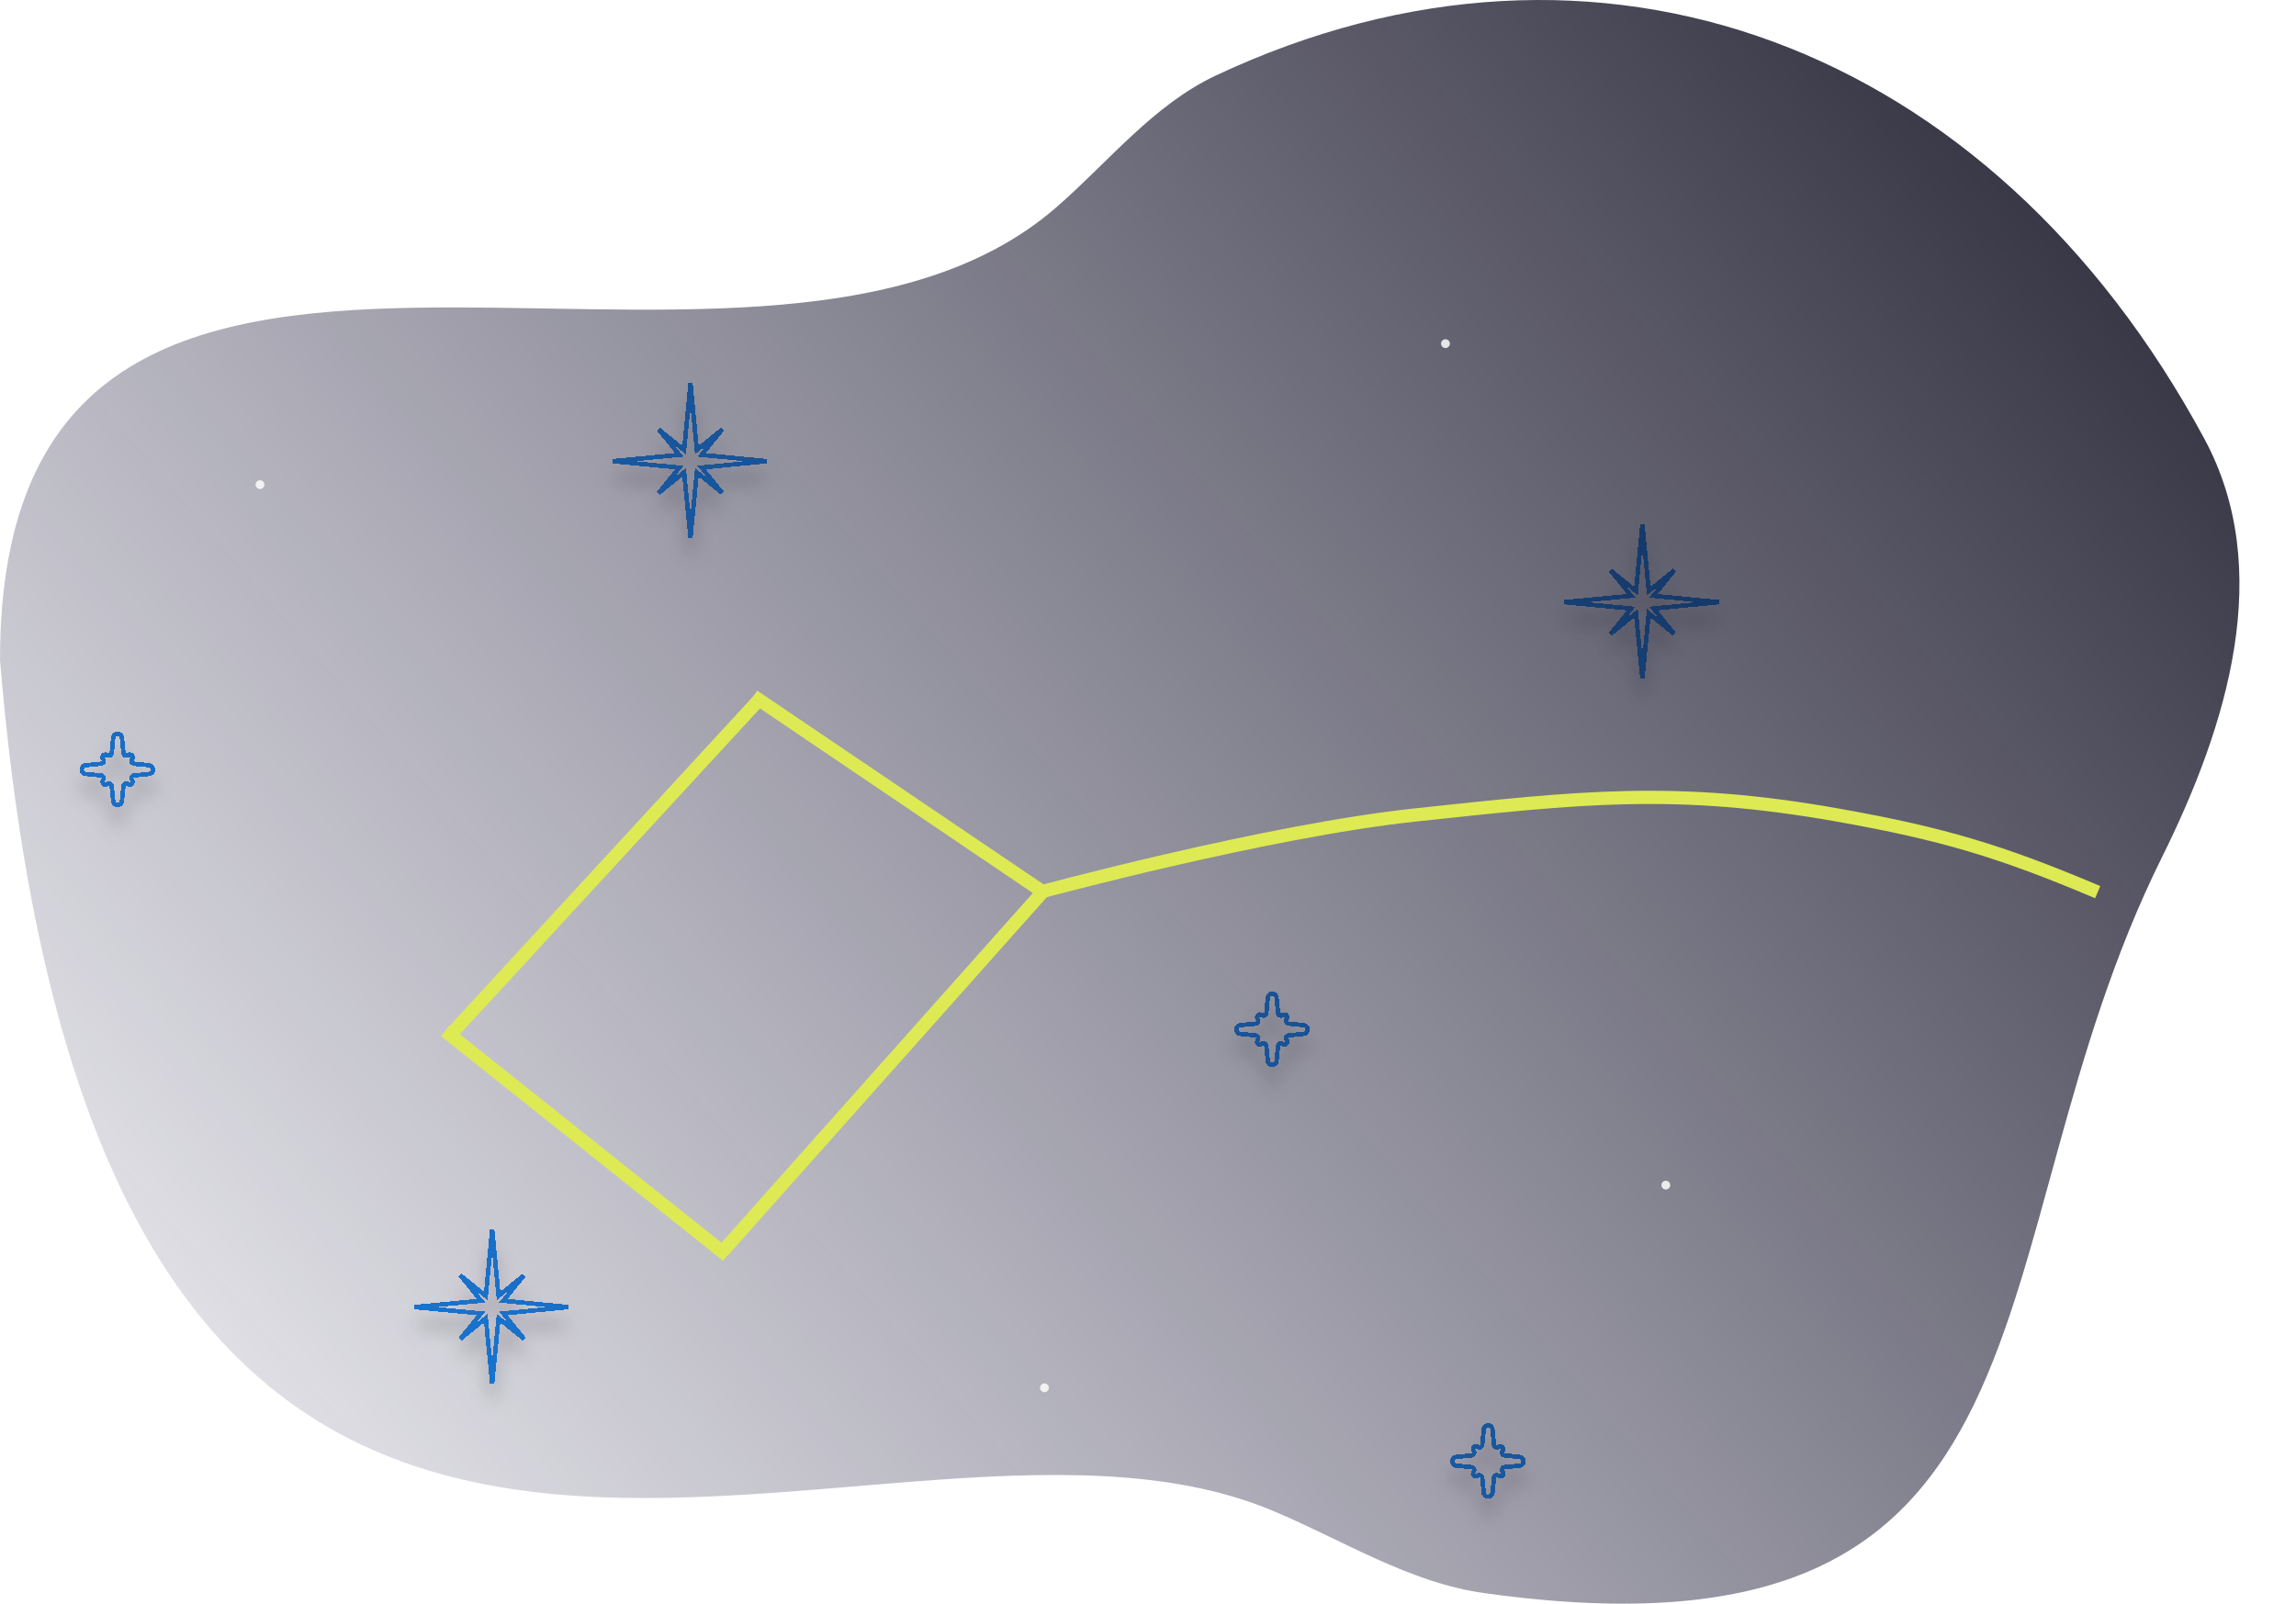
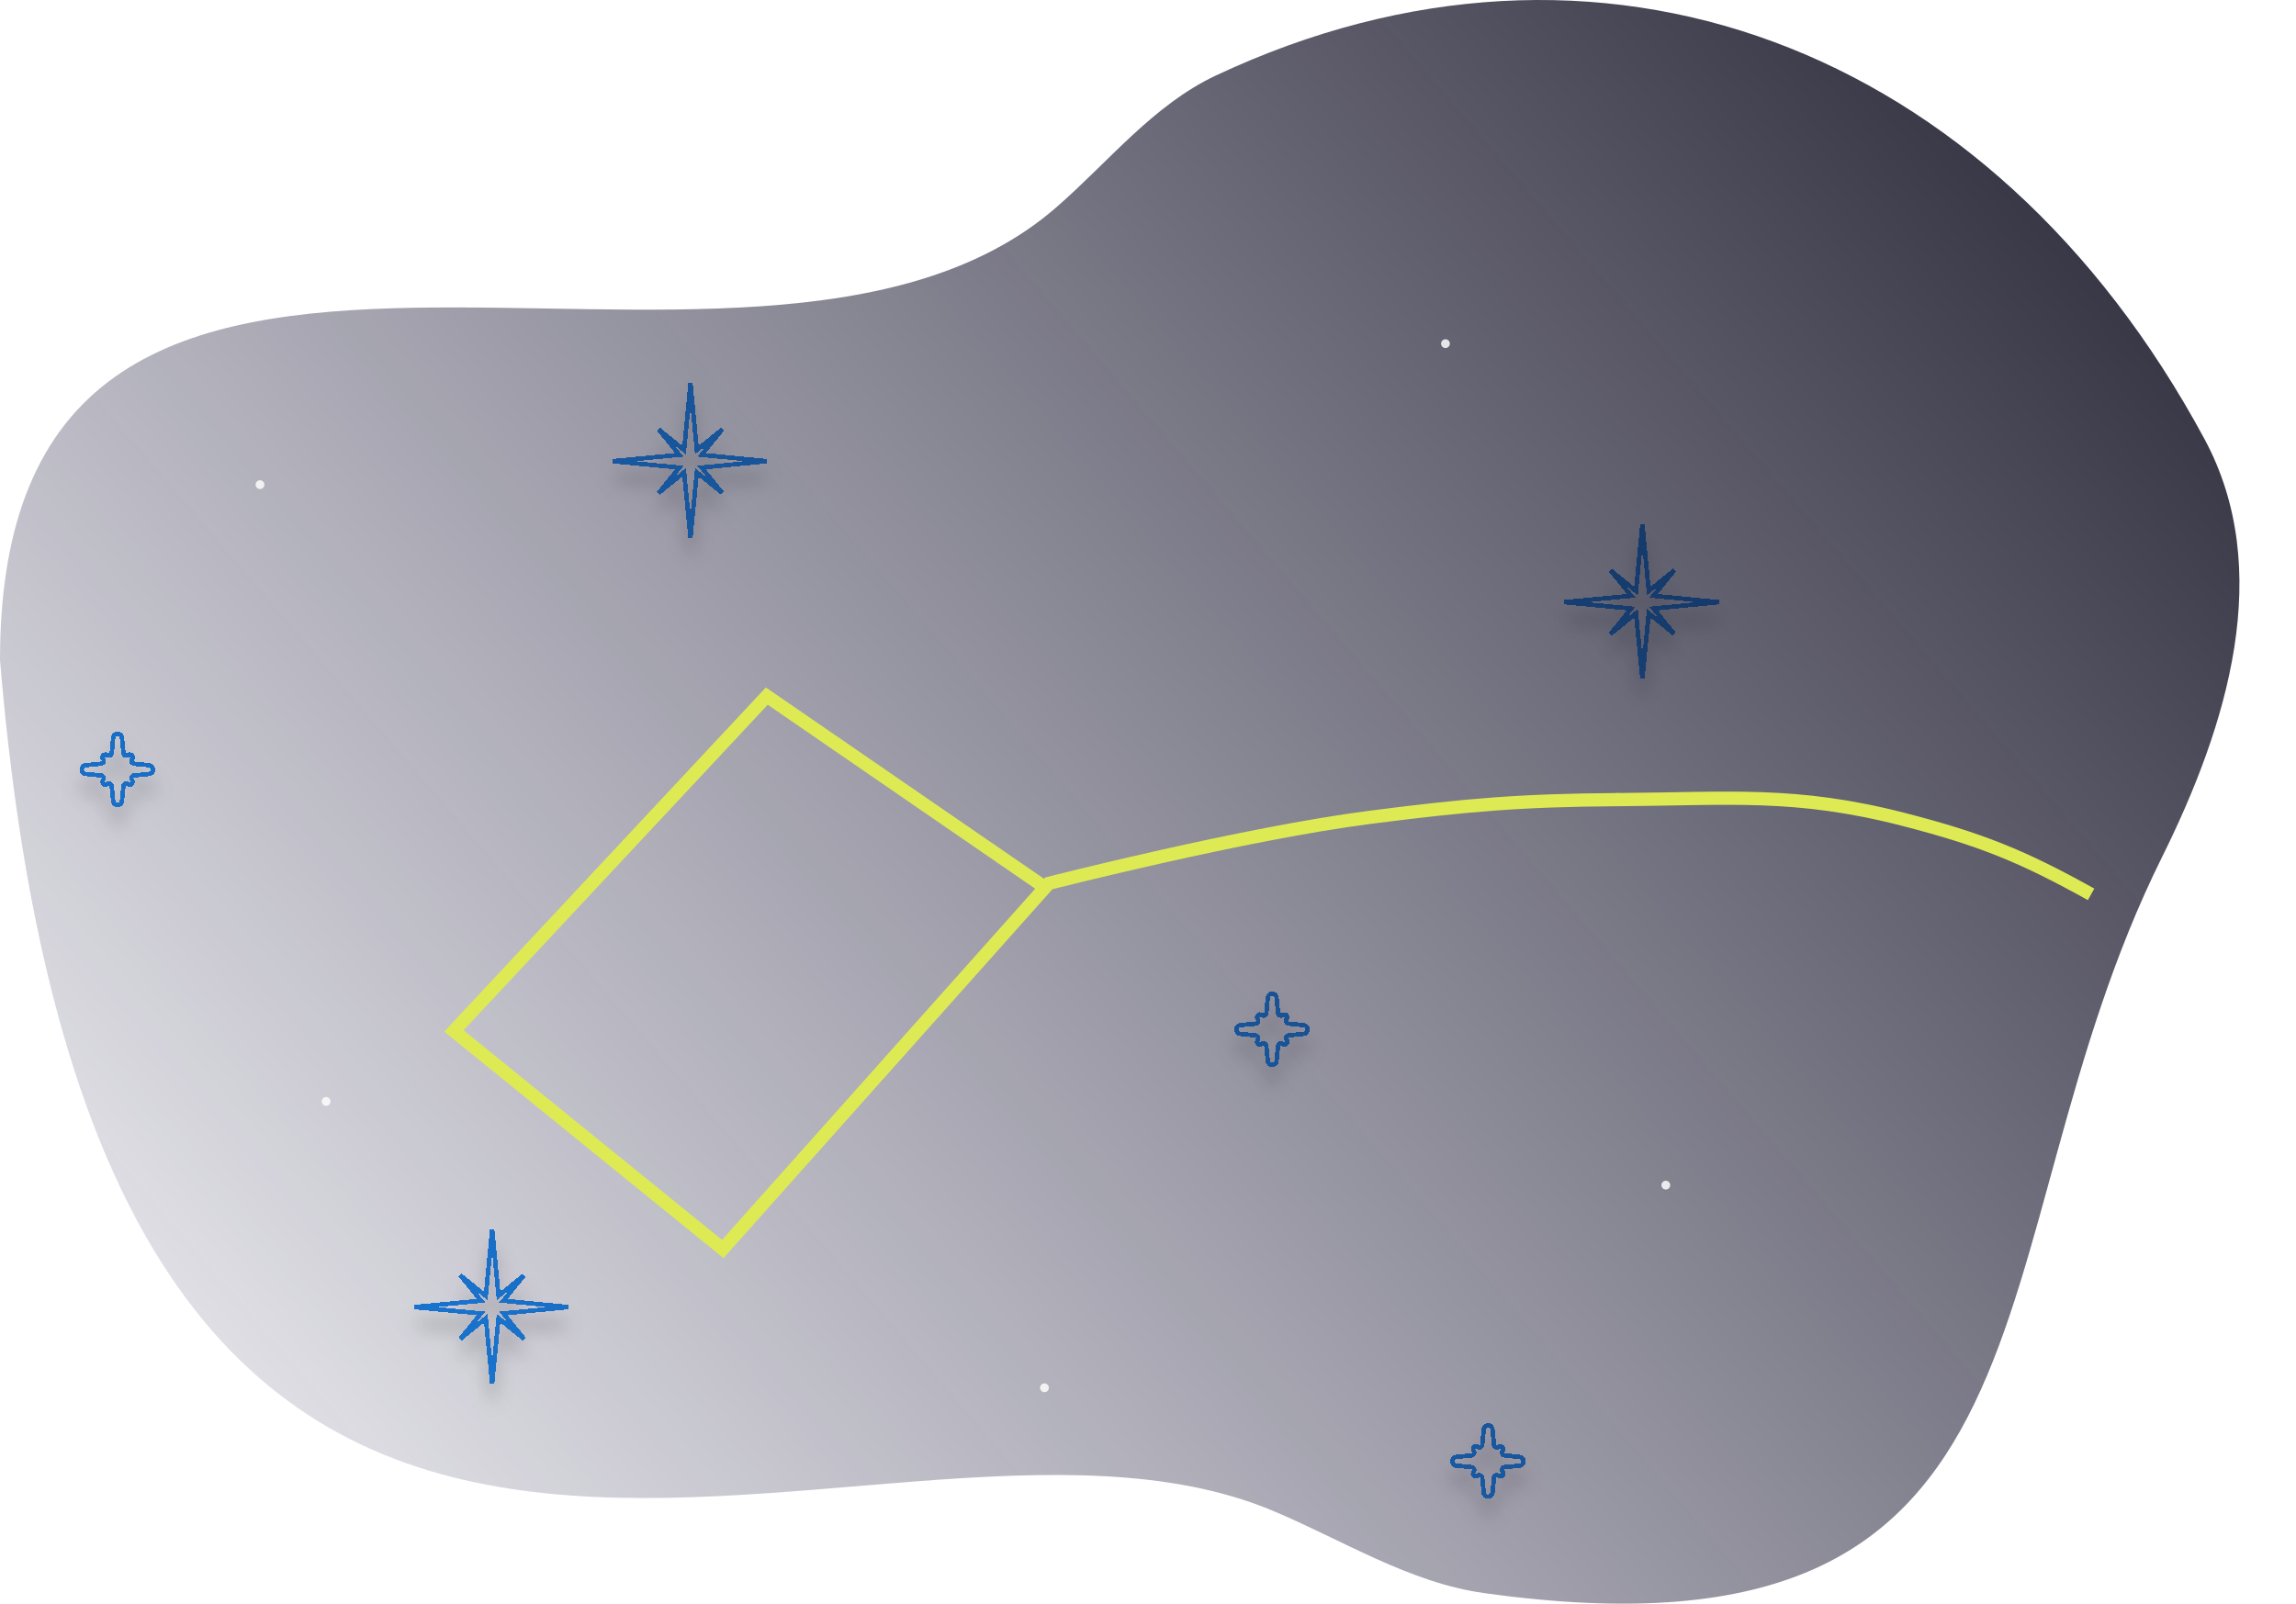
<svg xmlns="http://www.w3.org/2000/svg" width="521" height="364" viewBox="0 0 521 364" fill="none">
  <g filter="url(#filter0_d)">
    <path d="M290.01 229.956L289.676 226.453C289.561 225.246 287.8 225.246 287.685 226.453L287.351 229.956C287.302 230.469 286.702 230.72 286.303 230.395C285.701 229.906 284.906 230.701 285.395 231.303C285.72 231.702 285.469 232.302 284.956 232.351L281.453 232.685C280.246 232.8 280.246 234.561 281.453 234.676L284.956 235.01C285.469 235.058 285.72 235.659 285.395 236.058C284.906 236.66 285.702 237.453 286.304 236.964C286.704 236.64 287.304 236.89 287.354 237.402L287.685 240.798C287.803 242.002 289.558 242.002 289.676 240.798L290.007 237.402C290.057 236.89 290.657 236.639 291.056 236.964C291.658 237.453 292.453 236.658 291.964 236.056C291.639 235.657 291.89 235.057 292.402 235.007L295.798 234.676C297.002 234.558 297.002 232.803 295.798 232.685L292.402 232.354C291.89 232.304 291.64 231.704 291.964 231.304C292.453 230.702 291.66 229.906 291.058 230.395C290.659 230.72 290.058 230.469 290.01 229.956Z" stroke="#1688F1" shape-rendering="crispEdges" />
  </g>
  <g filter="url(#filter1_d)">
    <path d="M28.009 170.956L27.676 167.453C27.561 166.246 25.8 166.246 25.685 167.453L25.351 170.956C25.302 171.469 24.702 171.72 24.302 171.395C23.701 170.906 22.906 171.701 23.395 172.303C23.72 172.702 23.468 173.302 22.956 173.351L19.453 173.685C18.246 173.8 18.246 175.561 19.453 175.676L22.956 176.01C23.468 176.058 23.72 176.659 23.395 177.058C22.906 177.66 23.702 178.453 24.304 177.964C24.704 177.64 25.304 177.89 25.354 178.402L25.685 181.798C25.803 183.002 27.558 183.002 27.676 181.798L28.007 178.402C28.057 177.89 28.657 177.639 29.056 177.964C29.658 178.453 30.453 177.658 29.964 177.056C29.639 176.657 29.89 176.057 30.402 176.007L33.798 175.676C35.002 175.558 35.002 173.803 33.798 173.685L30.402 173.354C29.89 173.304 29.64 172.704 29.964 172.304C30.453 171.702 29.66 170.906 29.058 171.395C28.659 171.72 28.058 171.469 28.009 170.956Z" stroke="#1688F1" shape-rendering="crispEdges" />
  </g>
  <g filter="url(#filter2_d)">
    <path d="M339.01 327.956L338.676 324.453C338.561 323.246 336.8 323.246 336.685 324.453L336.351 327.956C336.302 328.469 335.702 328.72 335.303 328.395C334.701 327.906 333.906 328.701 334.395 329.303C334.72 329.702 334.469 330.302 333.956 330.351L330.453 330.685C329.246 330.8 329.246 332.561 330.453 332.676L333.956 333.01C334.469 333.058 334.72 333.659 334.395 334.058C333.906 334.66 334.702 335.453 335.304 334.964C335.704 334.64 336.304 334.89 336.354 335.402L336.685 338.798C336.803 340.002 338.558 340.002 338.676 338.798L339.007 335.402C339.057 334.89 339.657 334.639 340.056 334.964C340.658 335.453 341.453 334.658 340.964 334.056C340.639 333.657 340.89 333.057 341.402 333.007L344.798 332.676C346.002 332.558 346.002 330.803 344.798 330.685L341.402 330.354C340.89 330.304 340.64 329.704 340.964 329.304C341.453 328.702 340.66 327.906 340.058 328.395C339.659 328.72 339.058 328.469 339.01 327.956Z" stroke="#1688F1" shape-rendering="crispEdges" />
  </g>
  <g filter="url(#filter3_d)">
    <path d="M374.124 134.155L372.68 119L371.237 134.155L365.464 129.464L370.155 135.237L355 136.68L370.155 138.124L365.464 143.897L371.237 139.206L372.68 154L374.124 139.206L379.897 143.897L375.206 138.124L390 136.68L375.206 135.237L379.897 129.464L374.124 134.155Z" stroke="#1688F1" shape-rendering="crispEdges" />
  </g>
  <g filter="url(#filter4_d)">
    <path d="M158.124 102.155L156.68 87L155.237 102.155L149.464 97.464L154.155 103.237L139 104.68L154.155 106.124L149.464 111.897L155.237 107.206L156.68 122L158.124 107.206L163.897 111.897L159.206 106.124L174 104.68L159.206 103.237L163.897 97.464L158.124 102.155Z" stroke="#1688F1" shape-rendering="crispEdges" />
  </g>
  <g filter="url(#filter5_d)">
    <path d="M113.124 294.155L111.68 279L110.237 294.155L104.464 289.464L109.155 295.237L94 296.68L109.155 298.124L104.464 303.897L110.237 299.206L111.68 314L113.124 299.206L118.897 303.897L114.206 298.124L129 296.68L114.206 295.237L118.897 289.464L113.124 294.155Z" stroke="#1688F1" shape-rendering="crispEdges" />
  </g>
  <path d="M500.233 99.645C516.198 129.275 505.535 164.46 490.569 194.607C446.361 283.654 472.558 380.603 336.704 361.588C319.747 359.215 304.62 349.537 288.831 342.914C195.822 303.901 23.543 433.994 0 149.783C0 12.756 169.744 107.93 239.709 47.046C251.579 36.716 261.684 23.816 275.925 17.126C362.392 -23.494 451.81 9.773 500.233 99.645Z" fill="url(#paint0_linear)" />
  <circle cx="59" cy="110" r="1" fill="#FDFDFD" fill-opacity="0.85" />
  <circle cx="237" cy="315" r="1" fill="#FDFDFD" fill-opacity="0.85" />
  <circle cx="328" cy="78" r="1" fill="#FDFDFD" fill-opacity="0.85" />
  <circle cx="378" cy="269" r="1" fill="#FDFDFD" fill-opacity="0.85" />
+   <circle cx="74" cy="250" r="1" fill="#FDFDFD" fill-opacity="0.85" />
  <circle cx="367" cy="181" r="1" fill="#DDEA53" />
  <circle cx="237" cy="202" r="1" fill="#DDEA53" />
  <circle cx="164" cy="284" r="1" fill="#DDEA53" />
-   <circle cx="103" cy="235" r="1" fill="#DDEA53" />
-   <circle cx="172" cy="159" r="1" fill="#DDEA53" />
-   <circle cx="475" cy="202" r="1" fill="#DDEA53" />
-   <path d="M476 202.5C453.871 193.124 440.662 189.206 417 185C380.088 178.439 358.277 181.009 321 185C287.302 188.608 236 202.5 236 202.5" stroke="#DDEA53" stroke-width="3" />
-   <path d="M237 202L164 284" stroke="#DDEA53" stroke-width="3" />
-   <path d="M165 285L101 234" stroke="#DDEA53" stroke-width="3" />
-   <path d="M103 234L173 158" stroke="#DDEA53" stroke-width="3" />
-   <path d="M171 158L236 202" stroke="#DDEA53" stroke-width="3" />
+   <circle cx="103" cy="234" r="1" fill="#DDEA53" />
+   <circle cx="174" cy="159" r="1" fill="#DDEA53" />
+   <circle cx="473" cy="202" r="1" fill="#DDEA53" />
+   <path d="M236.5 201L174 158L103 234L164 283.5L238 200.5C238 200.5 282.133 189.207 311 185.5C332.746 182.707 345.075 181.639 367 181.5C392.444 181.339 407.36 179.65 432 186C449.31 190.461 458.888 194.292 474.5 203" stroke="#DDEA53" stroke-width="3" />
  <defs>
    <filter id="filter0_d" x="276.048" y="225.047" width="25.154" height="25.154" filterUnits="userSpaceOnUse" color-interpolation-filters="sRGB">
      <feFlood flood-opacity="0" result="BackgroundImageFix" />
      <feColorMatrix in="SourceAlpha" type="matrix" values="0 0 0 0 0 0 0 0 0 0 0 0 0 0 0 0 0 0 127 0" result="hardAlpha" />
      <feOffset dy="4" />
      <feGaussianBlur stdDeviation="2" />
      <feComposite in2="hardAlpha" operator="out" />
      <feColorMatrix type="matrix" values="0 0 0 0 0 0 0 0 0 0 0 0 0 0 0 0 0 0 0.25 0" />
      <feBlend mode="normal" in2="BackgroundImageFix" result="effect1_dropShadow" />
      <feBlend mode="normal" in="SourceGraphic" in2="effect1_dropShadow" result="shape" />
    </filter>
    <filter id="filter1_d" x="14.048" y="166.047" width="25.154" height="25.154" filterUnits="userSpaceOnUse" color-interpolation-filters="sRGB">
      <feFlood flood-opacity="0" result="BackgroundImageFix" />
      <feColorMatrix in="SourceAlpha" type="matrix" values="0 0 0 0 0 0 0 0 0 0 0 0 0 0 0 0 0 0 127 0" result="hardAlpha" />
      <feOffset dy="4" />
      <feGaussianBlur stdDeviation="2" />
      <feComposite in2="hardAlpha" operator="out" />
      <feColorMatrix type="matrix" values="0 0 0 0 0 0 0 0 0 0 0 0 0 0 0 0 0 0 0.25 0" />
      <feBlend mode="normal" in2="BackgroundImageFix" result="effect1_dropShadow" />
      <feBlend mode="normal" in="SourceGraphic" in2="effect1_dropShadow" result="shape" />
    </filter>
    <filter id="filter2_d" x="325.048" y="323.047" width="25.154" height="25.154" filterUnits="userSpaceOnUse" color-interpolation-filters="sRGB">
      <feFlood flood-opacity="0" result="BackgroundImageFix" />
      <feColorMatrix in="SourceAlpha" type="matrix" values="0 0 0 0 0 0 0 0 0 0 0 0 0 0 0 0 0 0 127 0" result="hardAlpha" />
      <feOffset dy="4" />
      <feGaussianBlur stdDeviation="2" />
      <feComposite in2="hardAlpha" operator="out" />
      <feColorMatrix type="matrix" values="0 0 0 0 0 0 0 0 0 0 0 0 0 0 0 0 0 0 0.25 0" />
      <feBlend mode="normal" in2="BackgroundImageFix" result="effect1_dropShadow" />
      <feBlend mode="normal" in="SourceGraphic" in2="effect1_dropShadow" result="shape" />
    </filter>
    <filter id="filter3_d" x="350.953" y="118.953" width="43.096" height="43.096" filterUnits="userSpaceOnUse" color-interpolation-filters="sRGB">
      <feFlood flood-opacity="0" result="BackgroundImageFix" />
      <feColorMatrix in="SourceAlpha" type="matrix" values="0 0 0 0 0 0 0 0 0 0 0 0 0 0 0 0 0 0 127 0" result="hardAlpha" />
      <feOffset dy="4" />
      <feGaussianBlur stdDeviation="2" />
      <feComposite in2="hardAlpha" operator="out" />
      <feColorMatrix type="matrix" values="0 0 0 0 0 0 0 0 0 0 0 0 0 0 0 0 0 0 0.25 0" />
      <feBlend mode="normal" in2="BackgroundImageFix" result="effect1_dropShadow" />
      <feBlend mode="normal" in="SourceGraphic" in2="effect1_dropShadow" result="shape" />
    </filter>
    <filter id="filter4_d" x="134.953" y="86.953" width="43.096" height="43.096" filterUnits="userSpaceOnUse" color-interpolation-filters="sRGB">
      <feFlood flood-opacity="0" result="BackgroundImageFix" />
      <feColorMatrix in="SourceAlpha" type="matrix" values="0 0 0 0 0 0 0 0 0 0 0 0 0 0 0 0 0 0 127 0" result="hardAlpha" />
      <feOffset dy="4" />
      <feGaussianBlur stdDeviation="2" />
      <feComposite in2="hardAlpha" operator="out" />
      <feColorMatrix type="matrix" values="0 0 0 0 0 0 0 0 0 0 0 0 0 0 0 0 0 0 0.25 0" />
      <feBlend mode="normal" in2="BackgroundImageFix" result="effect1_dropShadow" />
      <feBlend mode="normal" in="SourceGraphic" in2="effect1_dropShadow" result="shape" />
    </filter>
    <filter id="filter5_d" x="89.953" y="278.953" width="43.096" height="43.096" filterUnits="userSpaceOnUse" color-interpolation-filters="sRGB">
      <feFlood flood-opacity="0" result="BackgroundImageFix" />
      <feColorMatrix in="SourceAlpha" type="matrix" values="0 0 0 0 0 0 0 0 0 0 0 0 0 0 0 0 0 0 127 0" result="hardAlpha" />
      <feOffset dy="4" />
      <feGaussianBlur stdDeviation="2" />
      <feComposite in2="hardAlpha" operator="out" />
      <feColorMatrix type="matrix" values="0 0 0 0 0 0 0 0 0 0 0 0 0 0 0 0 0 0 0.25 0" />
      <feBlend mode="normal" in2="BackgroundImageFix" result="effect1_dropShadow" />
      <feBlend mode="normal" in="SourceGraphic" in2="effect1_dropShadow" result="shape" />
    </filter>
    <linearGradient id="paint0_linear" x1="562.042" y1="-13.3" x2="31.842" y2="442.344" gradientUnits="userSpaceOnUse">
      <stop stop-color="#0E0D1B" />
      <stop offset="0.484" stop-color="#191730" stop-opacity="0.516" />
      <stop offset="1" stop-color="#2A2753" stop-opacity="0" />
    </linearGradient>
  </defs>
</svg>
